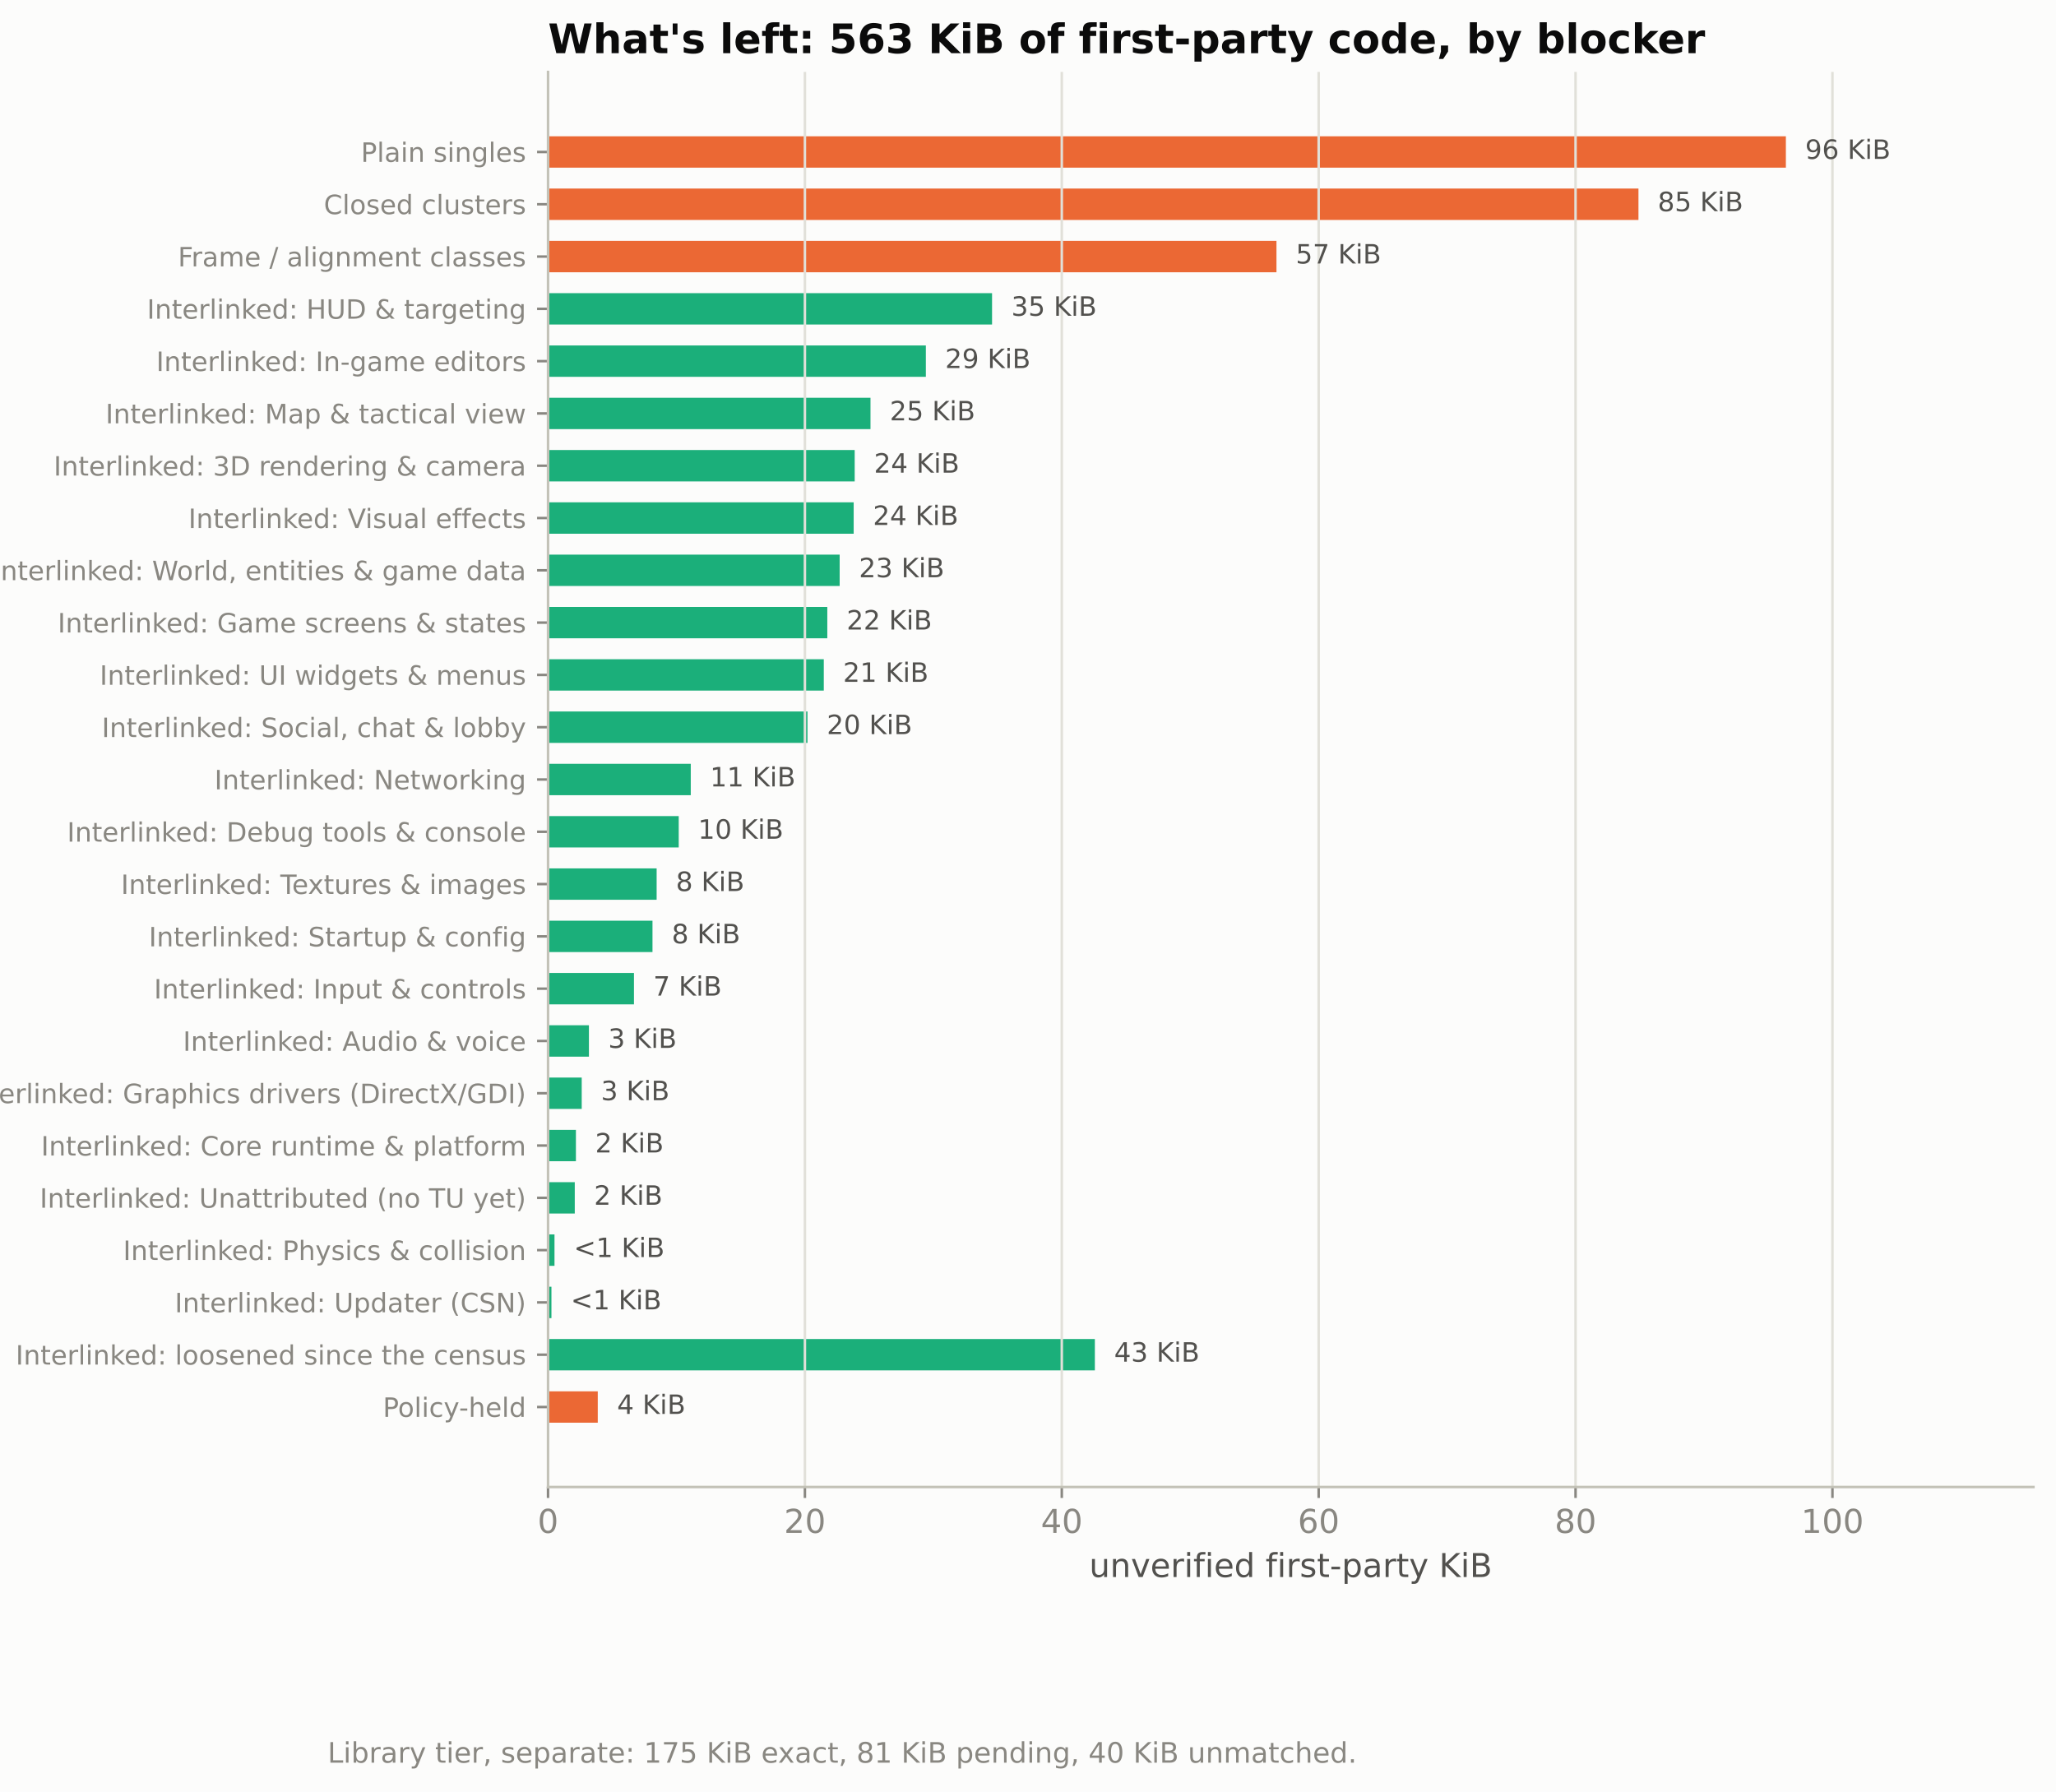
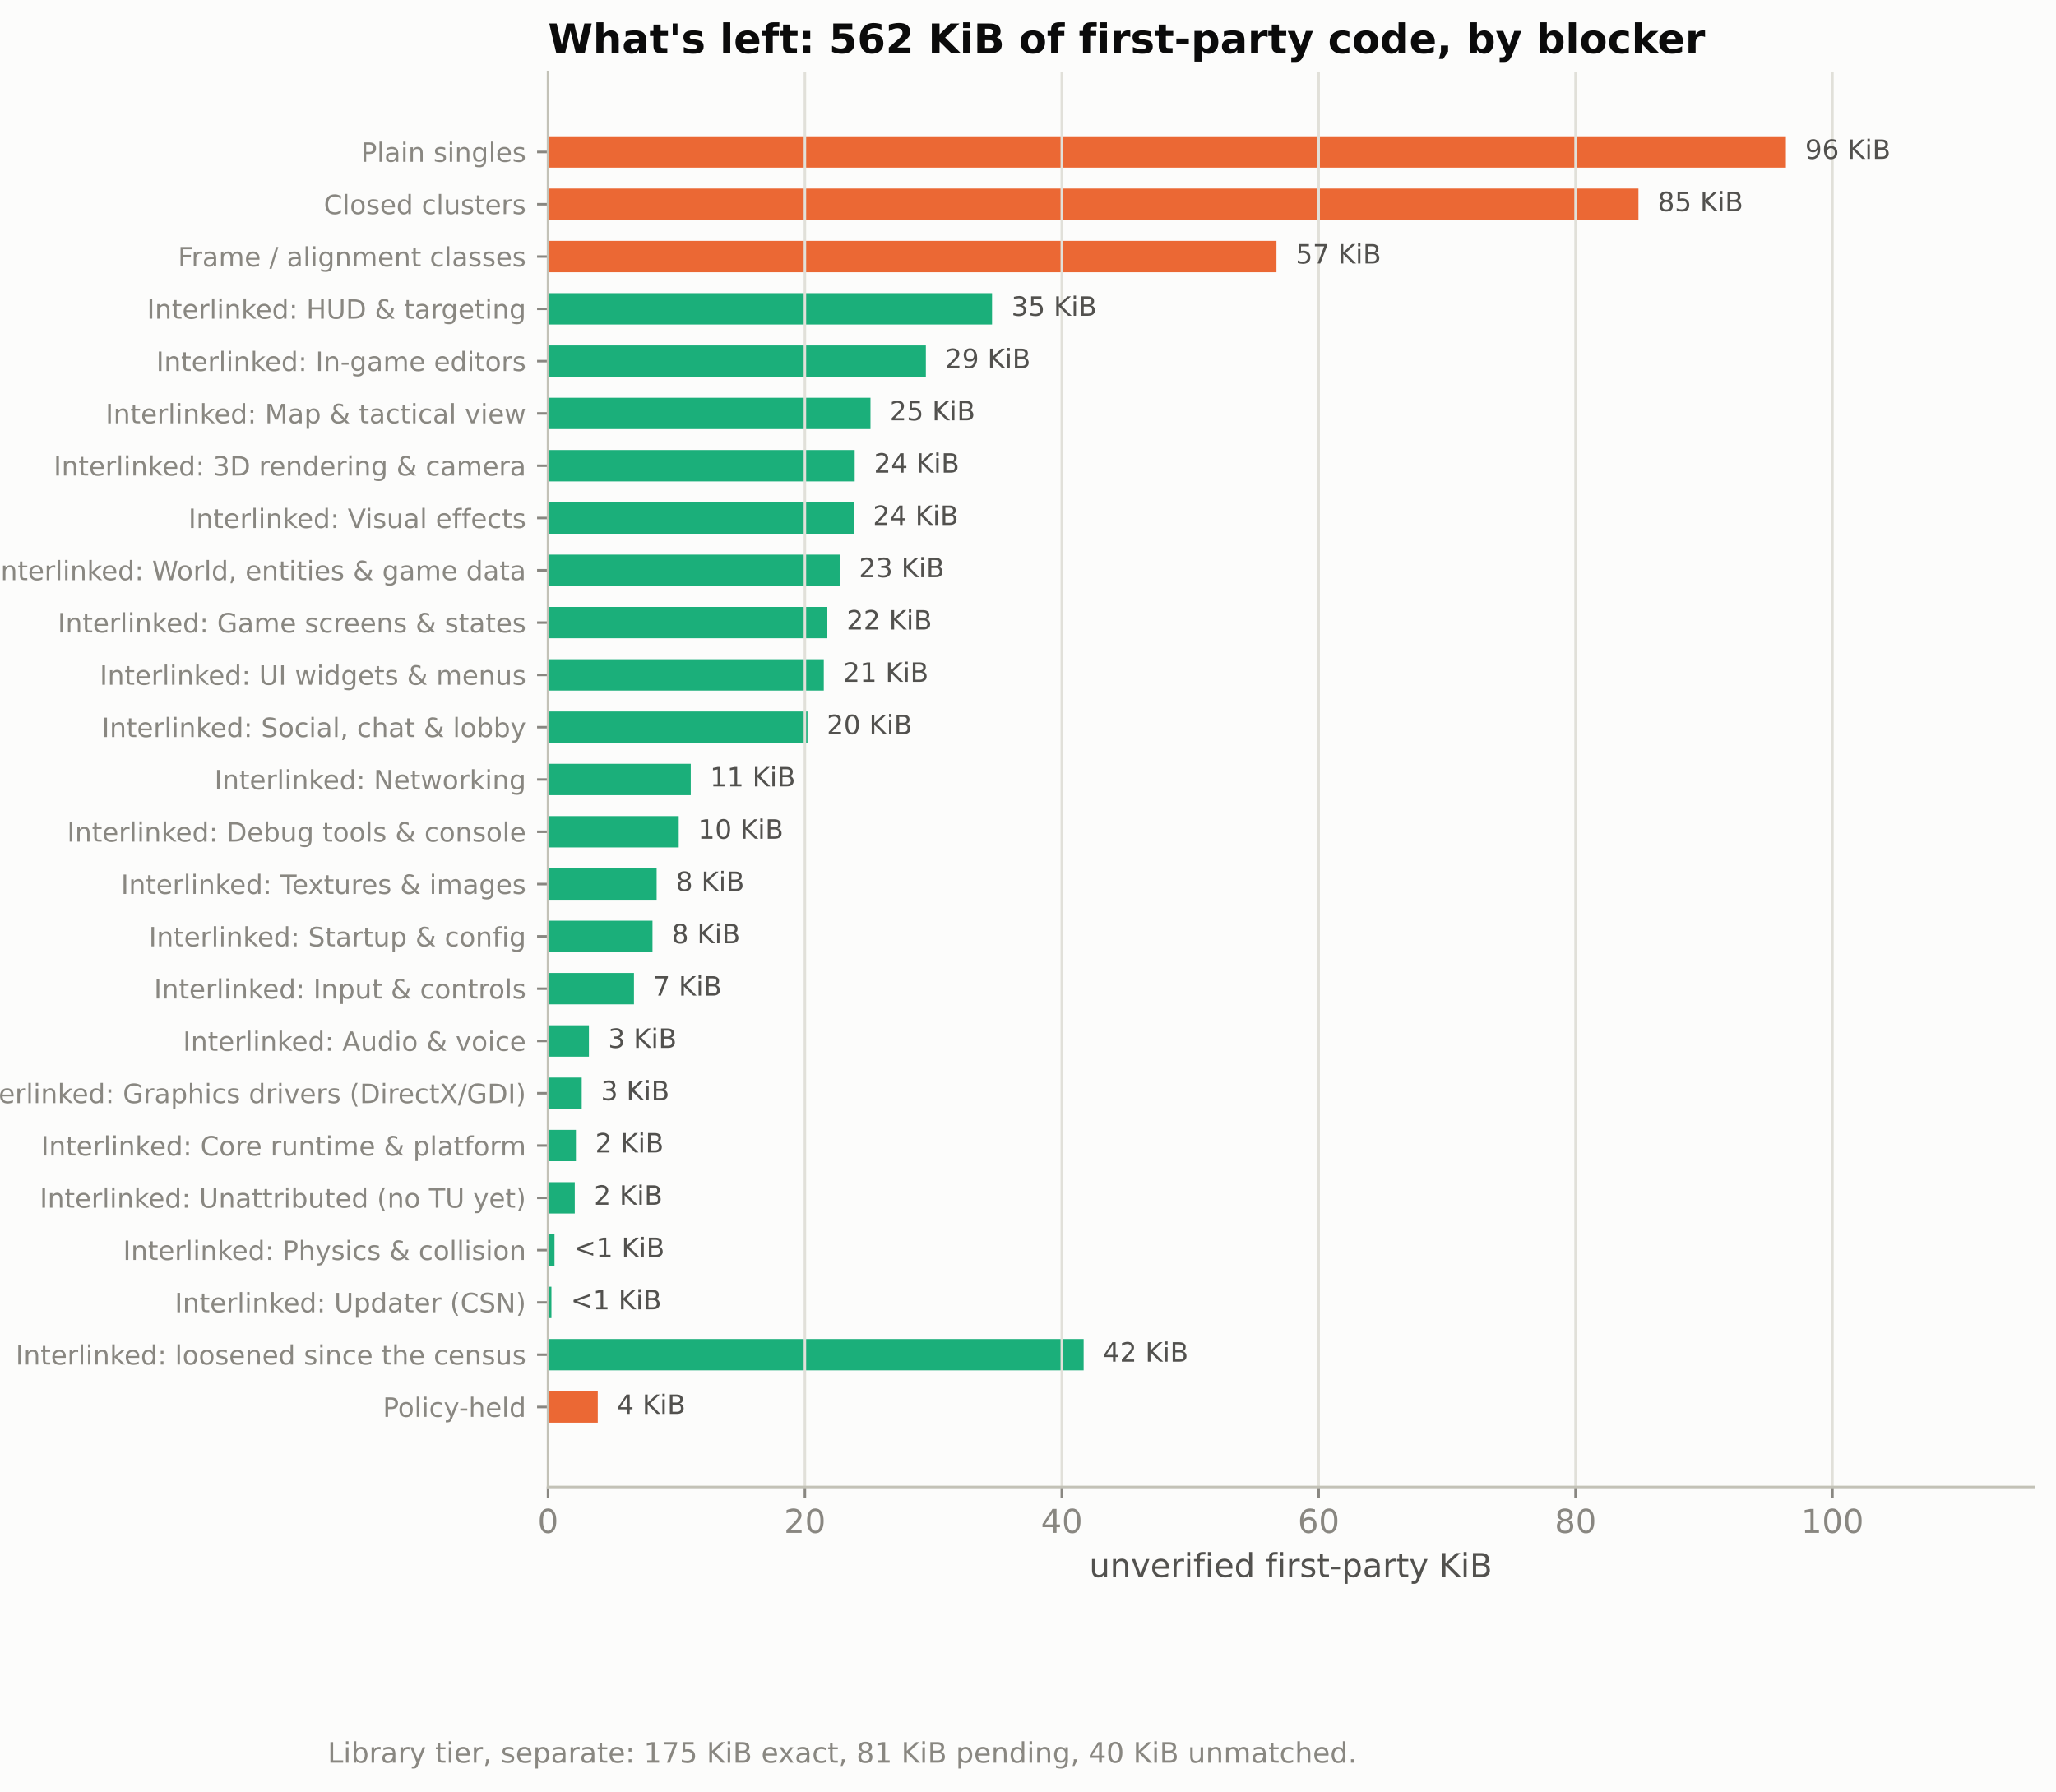
<svg xmlns="http://www.w3.org/2000/svg" xmlns:xlink="http://www.w3.org/1999/xlink" width="656.487pt" height="572.15pt" viewBox="0 0 656.487 572.15" version="1.1">
  <defs>
    <style type="text/css">*{stroke-linejoin: round; stroke-linecap: butt}</style>
  </defs>
  <g id="figure_1">
    <g id="patch_1">
      <path d="M 0 572.15  L 656.487 572.15  L 656.487 0  L 0 0  z " style="fill: #fcfcfb" />
    </g>
    <g id="axes_1">
      <g id="patch_2">
        <path d="M 174.987 474.812  L 649.287 474.812  L 649.287 22.976  L 174.987 22.976  z " style="fill: #fcfcfb" />
      </g>
      <g id="patch_3">
        <path d="M 174.987 454.274  L 190.867 454.274  L 190.867 444.256  L 174.987 444.256  z " clip-path="url(#p820f420fdf)" style="fill: #eb6834" />
      </g>
      <g id="patch_4">
-         <path d="M 174.987 437.577  L 349.591 437.577  L 349.591 427.558  L 174.987 427.558  z " clip-path="url(#p820f420fdf)" style="fill: #1baf7a" />
+         <path d="M 174.987 437.577  L 346.01 437.577  L 346.01 427.558  L 174.987 427.558  z " clip-path="url(#p820f420fdf)" style="fill: #1baf7a" />
      </g>
      <g id="patch_5">
        <path d="M 174.987 420.879  L 176.076 420.879  L 176.076 410.861  L 174.987 410.861  z " clip-path="url(#p820f420fdf)" style="fill: #1baf7a" />
      </g>
      <g id="patch_6">
        <path d="M 174.987 404.182  L 177.053 404.182  L 177.053 394.163  L 174.987 394.163  z " clip-path="url(#p820f420fdf)" style="fill: #1baf7a" />
      </g>
      <g id="patch_7">
        <path d="M 174.987 387.484  L 183.526 387.484  L 183.526 377.466  L 174.987 377.466  z " clip-path="url(#p820f420fdf)" style="fill: #1baf7a" />
      </g>
      <g id="patch_8">
        <path d="M 174.987 370.787  L 183.89 370.787  L 183.89 360.768  L 174.987 360.768  z " clip-path="url(#p820f420fdf)" style="fill: #1baf7a" />
      </g>
      <g id="patch_9">
        <path d="M 174.987 354.089  L 185.744 354.089  L 185.744 344.071  L 174.987 344.071  z " clip-path="url(#p820f420fdf)" style="fill: #1baf7a" />
      </g>
      <g id="patch_10">
        <path d="M 174.987 337.391  L 188.047 337.391  L 188.047 327.373  L 174.987 327.373  z " clip-path="url(#p820f420fdf)" style="fill: #1baf7a" />
      </g>
      <g id="patch_11">
        <path d="M 174.987 320.694  L 202.429 320.694  L 202.429 310.675  L 174.987 310.675  z " clip-path="url(#p820f420fdf)" style="fill: #1baf7a" />
      </g>
      <g id="patch_12">
        <path d="M 174.987 303.996  L 208.341 303.996  L 208.341 293.978  L 174.987 293.978  z " clip-path="url(#p820f420fdf)" style="fill: #1baf7a" />
      </g>
      <g id="patch_13">
        <path d="M 174.987 287.299  L 209.666 287.299  L 209.666 277.28  L 174.987 277.28  z " clip-path="url(#p820f420fdf)" style="fill: #1baf7a" />
      </g>
      <g id="patch_14">
        <path d="M 174.987 270.601  L 216.719 270.601  L 216.719 260.583  L 174.987 260.583  z " clip-path="url(#p820f420fdf)" style="fill: #1baf7a" />
      </g>
      <g id="patch_15">
        <path d="M 174.987 253.904  L 220.564 253.904  L 220.564 243.885  L 174.987 243.885  z " clip-path="url(#p820f420fdf)" style="fill: #1baf7a" />
      </g>
      <g id="patch_16">
        <path d="M 174.987 237.206  L 257.835 237.206  L 257.835 227.188  L 174.987 227.188  z " clip-path="url(#p820f420fdf)" style="fill: #1baf7a" />
      </g>
      <g id="patch_17">
        <path d="M 174.987 220.509  L 263.038 220.509  L 263.038 210.49  L 174.987 210.49  z " clip-path="url(#p820f420fdf)" style="fill: #1baf7a" />
      </g>
      <g id="patch_18">
        <path d="M 174.987 203.811  L 264.163 203.811  L 264.163 193.792  L 174.987 193.792  z " clip-path="url(#p820f420fdf)" style="fill: #1baf7a" />
      </g>
      <g id="patch_19">
        <path d="M 174.987 187.113  L 268.108 187.113  L 268.108 177.095  L 174.987 177.095  z " clip-path="url(#p820f420fdf)" style="fill: #1baf7a" />
      </g>
      <g id="patch_20">
        <path d="M 174.987 170.416  L 272.582 170.416  L 272.582 160.397  L 174.987 160.397  z " clip-path="url(#p820f420fdf)" style="fill: #1baf7a" />
      </g>
      <g id="patch_21">
        <path d="M 174.987 153.718  L 272.906 153.718  L 272.906 143.7  L 174.987 143.7  z " clip-path="url(#p820f420fdf)" style="fill: #1baf7a" />
      </g>
      <g id="patch_22">
        <path d="M 174.987 137.021  L 277.949 137.021  L 277.949 127.002  L 174.987 127.002  z " clip-path="url(#p820f420fdf)" style="fill: #1baf7a" />
      </g>
      <g id="patch_23">
        <path d="M 174.987 120.323  L 295.627 120.323  L 295.627 110.305  L 174.987 110.305  z " clip-path="url(#p820f420fdf)" style="fill: #1baf7a" />
      </g>
      <g id="patch_24">
        <path d="M 174.987 103.626  L 316.765 103.626  L 316.765 93.607  L 174.987 93.607  z " clip-path="url(#p820f420fdf)" style="fill: #1baf7a" />
      </g>
      <g id="patch_25">
        <path d="M 174.987 86.928  L 407.58 86.928  L 407.58 76.91  L 174.987 76.91  z " clip-path="url(#p820f420fdf)" style="fill: #eb6834" />
      </g>
      <g id="patch_26">
        <path d="M 174.987 70.231  L 523.165 70.231  L 523.165 60.212  L 174.987 60.212  z " clip-path="url(#p820f420fdf)" style="fill: #eb6834" />
      </g>
      <g id="patch_27">
        <path d="M 174.987 53.533  L 570.237 53.533  L 570.237 43.514  L 174.987 43.514  z " clip-path="url(#p820f420fdf)" style="fill: #eb6834" />
      </g>
      <g id="matplotlib.axis_1">
        <g id="xtick_1">
          <g id="line2d_1">
            <path d="M 174.987 474.812  L 174.987 22.976  " clip-path="url(#p820f420fdf)" style="fill: none; stroke: #e1e0d9; stroke-width: 0.8; stroke-linecap: square" />
          </g>
          <g id="line2d_2">
            <defs>
              <path id="mc9588ca993" d="M 0 0  L 0 3.5  " style="stroke: #898781; stroke-width: 0.8" />
            </defs>
            <g>
              <use xlink:href="#mc9588ca993" x="174.987" y="474.812" style="fill: #898781; stroke: #898781; stroke-width: 0.8" />
            </g>
          </g>
          <g id="text_1">
            <text style="font-size: 10.5px; font-family: 'Segoe UI', 'DejaVu Sans', 'Bitstream Vera Sans', 'Computer Modern Sans Serif', 'Lucida Grande', 'Verdana', 'Geneva', 'Lucid', 'Arial', 'Helvetica', 'Avant Garde', sans-serif; text-anchor: middle; fill: #898781" x="174.987" y="489.457" transform="rotate(-0 174.9868 489.4567)">0</text>
          </g>
        </g>
        <g id="xtick_2">
          <g id="line2d_3">
            <path d="M 257.01 474.812  L 257.01 22.976  " clip-path="url(#p820f420fdf)" style="fill: none; stroke: #e1e0d9; stroke-width: 0.8; stroke-linecap: square" />
          </g>
          <g id="line2d_4">
            <g>
              <use xlink:href="#mc9588ca993" x="257.01" y="474.812" style="fill: #898781; stroke: #898781; stroke-width: 0.8" />
            </g>
          </g>
          <g id="text_2">
            <text style="font-size: 10.5px; font-family: 'Segoe UI', 'DejaVu Sans', 'Bitstream Vera Sans', 'Computer Modern Sans Serif', 'Lucida Grande', 'Verdana', 'Geneva', 'Lucid', 'Arial', 'Helvetica', 'Avant Garde', sans-serif; text-anchor: middle; fill: #898781" x="257.01" y="489.457" transform="rotate(-0 257.0101 489.4567)">20</text>
          </g>
        </g>
        <g id="xtick_3">
          <g id="line2d_5">
            <path d="M 339.033 474.812  L 339.033 22.976  " clip-path="url(#p820f420fdf)" style="fill: none; stroke: #e1e0d9; stroke-width: 0.8; stroke-linecap: square" />
          </g>
          <g id="line2d_6">
            <g>
              <use xlink:href="#mc9588ca993" x="339.033" y="474.812" style="fill: #898781; stroke: #898781; stroke-width: 0.8" />
            </g>
          </g>
          <g id="text_3">
            <text style="font-size: 10.5px; font-family: 'Segoe UI', 'DejaVu Sans', 'Bitstream Vera Sans', 'Computer Modern Sans Serif', 'Lucida Grande', 'Verdana', 'Geneva', 'Lucid', 'Arial', 'Helvetica', 'Avant Garde', sans-serif; text-anchor: middle; fill: #898781" x="339.033" y="489.457" transform="rotate(-0 339.0335 489.4567)">40</text>
          </g>
        </g>
        <g id="xtick_4">
          <g id="line2d_7">
            <path d="M 421.057 474.812  L 421.057 22.976  " clip-path="url(#p820f420fdf)" style="fill: none; stroke: #e1e0d9; stroke-width: 0.8; stroke-linecap: square" />
          </g>
          <g id="line2d_8">
            <g>
              <use xlink:href="#mc9588ca993" x="421.057" y="474.812" style="fill: #898781; stroke: #898781; stroke-width: 0.8" />
            </g>
          </g>
          <g id="text_4">
            <text style="font-size: 10.5px; font-family: 'Segoe UI', 'DejaVu Sans', 'Bitstream Vera Sans', 'Computer Modern Sans Serif', 'Lucida Grande', 'Verdana', 'Geneva', 'Lucid', 'Arial', 'Helvetica', 'Avant Garde', sans-serif; text-anchor: middle; fill: #898781" x="421.057" y="489.457" transform="rotate(-0 421.0568 489.4567)">60</text>
          </g>
        </g>
        <g id="xtick_5">
          <g id="line2d_9">
            <path d="M 503.08 474.812  L 503.08 22.976  " clip-path="url(#p820f420fdf)" style="fill: none; stroke: #e1e0d9; stroke-width: 0.8; stroke-linecap: square" />
          </g>
          <g id="line2d_10">
            <g>
              <use xlink:href="#mc9588ca993" x="503.08" y="474.812" style="fill: #898781; stroke: #898781; stroke-width: 0.8" />
            </g>
          </g>
          <g id="text_5">
            <text style="font-size: 10.5px; font-family: 'Segoe UI', 'DejaVu Sans', 'Bitstream Vera Sans', 'Computer Modern Sans Serif', 'Lucida Grande', 'Verdana', 'Geneva', 'Lucid', 'Arial', 'Helvetica', 'Avant Garde', sans-serif; text-anchor: middle; fill: #898781" x="503.08" y="489.457" transform="rotate(-0 503.0802 489.4567)">80</text>
          </g>
        </g>
        <g id="xtick_6">
          <g id="line2d_11">
            <path d="M 585.104 474.812  L 585.104 22.976  " clip-path="url(#p820f420fdf)" style="fill: none; stroke: #e1e0d9; stroke-width: 0.8; stroke-linecap: square" />
          </g>
          <g id="line2d_12">
            <g>
              <use xlink:href="#mc9588ca993" x="585.104" y="474.812" style="fill: #898781; stroke: #898781; stroke-width: 0.8" />
            </g>
          </g>
          <g id="text_6">
            <text style="font-size: 10.5px; font-family: 'Segoe UI', 'DejaVu Sans', 'Bitstream Vera Sans', 'Computer Modern Sans Serif', 'Lucida Grande', 'Verdana', 'Geneva', 'Lucid', 'Arial', 'Helvetica', 'Avant Garde', sans-serif; text-anchor: middle; fill: #898781" x="585.104" y="489.457" transform="rotate(-0 585.1035 489.4567)">100</text>
          </g>
        </g>
        <g id="text_7">
          <text style="font-size: 10.5px; font-family: 'Segoe UI', 'DejaVu Sans', 'Bitstream Vera Sans', 'Computer Modern Sans Serif', 'Lucida Grande', 'Verdana', 'Geneva', 'Lucid', 'Arial', 'Helvetica', 'Avant Garde', sans-serif; text-anchor: middle; fill: #52514e" x="412.137" y="503.551" transform="rotate(-0 412.1368 503.5513)">unverified first-party KiB</text>
        </g>
      </g>
      <g id="matplotlib.axis_2">
        <g id="ytick_1">
          <g id="line2d_13">
            <defs>
              <path id="mee49852863" d="M 0 0  L -3.5 0  " style="stroke: #898781; stroke-width: 0.8" />
            </defs>
            <g>
              <use xlink:href="#mee49852863" x="174.987" y="449.265" style="fill: #898781; stroke: #898781; stroke-width: 0.8" />
            </g>
          </g>
          <g id="text_8">
            <text style="font-size: 8.5px; font-family: 'Segoe UI', 'DejaVu Sans', 'Bitstream Vera Sans', 'Computer Modern Sans Serif', 'Lucida Grande', 'Verdana', 'Geneva', 'Lucid', 'Arial', 'Helvetica', 'Avant Garde', sans-serif; text-anchor: end; fill: #898781" x="167.987" y="452.411" transform="rotate(-0 167.9868 452.4115)">Policy-held</text>
          </g>
        </g>
        <g id="ytick_2">
          <g id="line2d_14">
            <g>
              <use xlink:href="#mee49852863" x="174.987" y="432.568" style="fill: #898781; stroke: #898781; stroke-width: 0.8" />
            </g>
          </g>
          <g id="text_9">
            <text style="font-size: 8.5px; font-family: 'Segoe UI', 'DejaVu Sans', 'Bitstream Vera Sans', 'Computer Modern Sans Serif', 'Lucida Grande', 'Verdana', 'Geneva', 'Lucid', 'Arial', 'Helvetica', 'Avant Garde', sans-serif; text-anchor: end; fill: #898781" x="167.987" y="435.714" transform="rotate(-0 167.9868 435.7139)">  Interlinked: loosened since the census</text>
          </g>
        </g>
        <g id="ytick_3">
          <g id="line2d_15">
            <g>
              <use xlink:href="#mee49852863" x="174.987" y="415.87" style="fill: #898781; stroke: #898781; stroke-width: 0.8" />
            </g>
          </g>
          <g id="text_10">
            <text style="font-size: 8.5px; font-family: 'Segoe UI', 'DejaVu Sans', 'Bitstream Vera Sans', 'Computer Modern Sans Serif', 'Lucida Grande', 'Verdana', 'Geneva', 'Lucid', 'Arial', 'Helvetica', 'Avant Garde', sans-serif; text-anchor: end; fill: #898781" x="167.987" y="419.016" transform="rotate(-0 167.9868 419.0163)">  Interlinked: Updater (CSN)</text>
          </g>
        </g>
        <g id="ytick_4">
          <g id="line2d_16">
            <g>
              <use xlink:href="#mee49852863" x="174.987" y="399.172" style="fill: #898781; stroke: #898781; stroke-width: 0.8" />
            </g>
          </g>
          <g id="text_11">
            <text style="font-size: 8.5px; font-family: 'Segoe UI', 'DejaVu Sans', 'Bitstream Vera Sans', 'Computer Modern Sans Serif', 'Lucida Grande', 'Verdana', 'Geneva', 'Lucid', 'Arial', 'Helvetica', 'Avant Garde', sans-serif; text-anchor: end; fill: #898781" x="167.987" y="402.319" transform="rotate(-0 167.9868 402.3188)">  Interlinked: Physics &amp; collision</text>
          </g>
        </g>
        <g id="ytick_5">
          <g id="line2d_17">
            <g>
              <use xlink:href="#mee49852863" x="174.987" y="382.475" style="fill: #898781; stroke: #898781; stroke-width: 0.8" />
            </g>
          </g>
          <g id="text_12">
            <text style="font-size: 8.5px; font-family: 'Segoe UI', 'DejaVu Sans', 'Bitstream Vera Sans', 'Computer Modern Sans Serif', 'Lucida Grande', 'Verdana', 'Geneva', 'Lucid', 'Arial', 'Helvetica', 'Avant Garde', sans-serif; text-anchor: end; fill: #898781" x="167.987" y="385.621" transform="rotate(-0 167.9868 385.6212)">  Interlinked: Unattributed (no TU yet)</text>
          </g>
        </g>
        <g id="ytick_6">
          <g id="line2d_18">
            <g>
              <use xlink:href="#mee49852863" x="174.987" y="365.777" style="fill: #898781; stroke: #898781; stroke-width: 0.8" />
            </g>
          </g>
          <g id="text_13">
            <text style="font-size: 8.5px; font-family: 'Segoe UI', 'DejaVu Sans', 'Bitstream Vera Sans', 'Computer Modern Sans Serif', 'Lucida Grande', 'Verdana', 'Geneva', 'Lucid', 'Arial', 'Helvetica', 'Avant Garde', sans-serif; text-anchor: end; fill: #898781" x="167.987" y="368.969" transform="rotate(-0 167.9868 368.9688)">  Interlinked: Core runtime &amp; platform</text>
          </g>
        </g>
        <g id="ytick_7">
          <g id="line2d_19">
            <g>
              <use xlink:href="#mee49852863" x="174.987" y="349.08" style="fill: #898781; stroke: #898781; stroke-width: 0.8" />
            </g>
          </g>
          <g id="text_14">
            <text style="font-size: 8.5px; font-family: 'Segoe UI', 'DejaVu Sans', 'Bitstream Vera Sans', 'Computer Modern Sans Serif', 'Lucida Grande', 'Verdana', 'Geneva', 'Lucid', 'Arial', 'Helvetica', 'Avant Garde', sans-serif; text-anchor: end; fill: #898781" x="167.987" y="352.226" transform="rotate(-0 167.9868 352.2261)">  Interlinked: Graphics drivers (DirectX/GDI)</text>
          </g>
        </g>
        <g id="ytick_8">
          <g id="line2d_20">
            <g>
              <use xlink:href="#mee49852863" x="174.987" y="332.382" style="fill: #898781; stroke: #898781; stroke-width: 0.8" />
            </g>
          </g>
          <g id="text_15">
            <text style="font-size: 8.5px; font-family: 'Segoe UI', 'DejaVu Sans', 'Bitstream Vera Sans', 'Computer Modern Sans Serif', 'Lucida Grande', 'Verdana', 'Geneva', 'Lucid', 'Arial', 'Helvetica', 'Avant Garde', sans-serif; text-anchor: end; fill: #898781" x="167.987" y="335.529" transform="rotate(-0 167.9868 335.5285)">  Interlinked: Audio &amp; voice</text>
          </g>
        </g>
        <g id="ytick_9">
          <g id="line2d_21">
            <g>
              <use xlink:href="#mee49852863" x="174.987" y="315.685" style="fill: #898781; stroke: #898781; stroke-width: 0.8" />
            </g>
          </g>
          <g id="text_16">
            <text style="font-size: 8.5px; font-family: 'Segoe UI', 'DejaVu Sans', 'Bitstream Vera Sans', 'Computer Modern Sans Serif', 'Lucida Grande', 'Verdana', 'Geneva', 'Lucid', 'Arial', 'Helvetica', 'Avant Garde', sans-serif; text-anchor: end; fill: #898781" x="167.987" y="318.831" transform="rotate(-0 167.9868 318.831)">  Interlinked: Input &amp; controls</text>
          </g>
        </g>
        <g id="ytick_10">
          <g id="line2d_22">
            <g>
              <use xlink:href="#mee49852863" x="174.987" y="298.987" style="fill: #898781; stroke: #898781; stroke-width: 0.8" />
            </g>
          </g>
          <g id="text_17">
            <text style="font-size: 8.5px; font-family: 'Segoe UI', 'DejaVu Sans', 'Bitstream Vera Sans', 'Computer Modern Sans Serif', 'Lucida Grande', 'Verdana', 'Geneva', 'Lucid', 'Arial', 'Helvetica', 'Avant Garde', sans-serif; text-anchor: end; fill: #898781" x="167.987" y="302.179" transform="rotate(-0 167.9868 302.1786)">  Interlinked: Startup &amp; config</text>
          </g>
        </g>
        <g id="ytick_11">
          <g id="line2d_23">
            <g>
              <use xlink:href="#mee49852863" x="174.987" y="282.29" style="fill: #898781; stroke: #898781; stroke-width: 0.8" />
            </g>
          </g>
          <g id="text_18">
            <text style="font-size: 8.5px; font-family: 'Segoe UI', 'DejaVu Sans', 'Bitstream Vera Sans', 'Computer Modern Sans Serif', 'Lucida Grande', 'Verdana', 'Geneva', 'Lucid', 'Arial', 'Helvetica', 'Avant Garde', sans-serif; text-anchor: end; fill: #898781" x="167.987" y="285.436" transform="rotate(-0 167.9868 285.4359)">  Interlinked: Textures &amp; images</text>
          </g>
        </g>
        <g id="ytick_12">
          <g id="line2d_24">
            <g>
              <use xlink:href="#mee49852863" x="174.987" y="265.592" style="fill: #898781; stroke: #898781; stroke-width: 0.8" />
            </g>
          </g>
          <g id="text_19">
            <text style="font-size: 8.5px; font-family: 'Segoe UI', 'DejaVu Sans', 'Bitstream Vera Sans', 'Computer Modern Sans Serif', 'Lucida Grande', 'Verdana', 'Geneva', 'Lucid', 'Arial', 'Helvetica', 'Avant Garde', sans-serif; text-anchor: end; fill: #898781" x="167.987" y="268.738" transform="rotate(-0 167.9868 268.7383)">  Interlinked: Debug tools &amp; console</text>
          </g>
        </g>
        <g id="ytick_13">
          <g id="line2d_25">
            <g>
              <use xlink:href="#mee49852863" x="174.987" y="248.894" style="fill: #898781; stroke: #898781; stroke-width: 0.8" />
            </g>
          </g>
          <g id="text_20">
            <text style="font-size: 8.5px; font-family: 'Segoe UI', 'DejaVu Sans', 'Bitstream Vera Sans', 'Computer Modern Sans Serif', 'Lucida Grande', 'Verdana', 'Geneva', 'Lucid', 'Arial', 'Helvetica', 'Avant Garde', sans-serif; text-anchor: end; fill: #898781" x="167.987" y="252.041" transform="rotate(-0 167.9868 252.0407)">  Interlinked: Networking</text>
          </g>
        </g>
        <g id="ytick_14">
          <g id="line2d_26">
            <g>
              <use xlink:href="#mee49852863" x="174.987" y="232.197" style="fill: #898781; stroke: #898781; stroke-width: 0.8" />
            </g>
          </g>
          <g id="text_21">
            <text style="font-size: 8.5px; font-family: 'Segoe UI', 'DejaVu Sans', 'Bitstream Vera Sans', 'Computer Modern Sans Serif', 'Lucida Grande', 'Verdana', 'Geneva', 'Lucid', 'Arial', 'Helvetica', 'Avant Garde', sans-serif; text-anchor: end; fill: #898781" x="167.987" y="235.343" transform="rotate(-0 167.9868 235.3432)">  Interlinked: Social, chat &amp; lobby</text>
          </g>
        </g>
        <g id="ytick_15">
          <g id="line2d_27">
            <g>
              <use xlink:href="#mee49852863" x="174.987" y="215.499" style="fill: #898781; stroke: #898781; stroke-width: 0.8" />
            </g>
          </g>
          <g id="text_22">
            <text style="font-size: 8.5px; font-family: 'Segoe UI', 'DejaVu Sans', 'Bitstream Vera Sans', 'Computer Modern Sans Serif', 'Lucida Grande', 'Verdana', 'Geneva', 'Lucid', 'Arial', 'Helvetica', 'Avant Garde', sans-serif; text-anchor: end; fill: #898781" x="167.987" y="218.646" transform="rotate(-0 167.9868 218.6456)">  Interlinked: UI widgets &amp; menus</text>
          </g>
        </g>
        <g id="ytick_16">
          <g id="line2d_28">
            <g>
              <use xlink:href="#mee49852863" x="174.987" y="198.802" style="fill: #898781; stroke: #898781; stroke-width: 0.8" />
            </g>
          </g>
          <g id="text_23">
            <text style="font-size: 8.5px; font-family: 'Segoe UI', 'DejaVu Sans', 'Bitstream Vera Sans', 'Computer Modern Sans Serif', 'Lucida Grande', 'Verdana', 'Geneva', 'Lucid', 'Arial', 'Helvetica', 'Avant Garde', sans-serif; text-anchor: end; fill: #898781" x="167.987" y="201.948" transform="rotate(-0 167.9868 201.9481)">  Interlinked: Game screens &amp; states</text>
          </g>
        </g>
        <g id="ytick_17">
          <g id="line2d_29">
            <g>
              <use xlink:href="#mee49852863" x="174.987" y="182.104" style="fill: #898781; stroke: #898781; stroke-width: 0.8" />
            </g>
          </g>
          <g id="text_24">
            <text style="font-size: 8.5px; font-family: 'Segoe UI', 'DejaVu Sans', 'Bitstream Vera Sans', 'Computer Modern Sans Serif', 'Lucida Grande', 'Verdana', 'Geneva', 'Lucid', 'Arial', 'Helvetica', 'Avant Garde', sans-serif; text-anchor: end; fill: #898781" x="167.987" y="185.25" transform="rotate(-0 167.9868 185.2505)">  Interlinked: World, entities &amp; game data</text>
          </g>
        </g>
        <g id="ytick_18">
          <g id="line2d_30">
            <g>
              <use xlink:href="#mee49852863" x="174.987" y="165.407" style="fill: #898781; stroke: #898781; stroke-width: 0.8" />
            </g>
          </g>
          <g id="text_25">
            <text style="font-size: 8.5px; font-family: 'Segoe UI', 'DejaVu Sans', 'Bitstream Vera Sans', 'Computer Modern Sans Serif', 'Lucida Grande', 'Verdana', 'Geneva', 'Lucid', 'Arial', 'Helvetica', 'Avant Garde', sans-serif; text-anchor: end; fill: #898781" x="167.987" y="168.598" transform="rotate(-0 167.9868 168.5981)">  Interlinked: Visual effects</text>
          </g>
        </g>
        <g id="ytick_19">
          <g id="line2d_31">
            <g>
              <use xlink:href="#mee49852863" x="174.987" y="148.709" style="fill: #898781; stroke: #898781; stroke-width: 0.8" />
            </g>
          </g>
          <g id="text_26">
            <text style="font-size: 8.5px; font-family: 'Segoe UI', 'DejaVu Sans', 'Bitstream Vera Sans', 'Computer Modern Sans Serif', 'Lucida Grande', 'Verdana', 'Geneva', 'Lucid', 'Arial', 'Helvetica', 'Avant Garde', sans-serif; text-anchor: end; fill: #898781" x="167.987" y="151.855" transform="rotate(-0 167.9868 151.8554)">  Interlinked: 3D rendering &amp; camera</text>
          </g>
        </g>
        <g id="ytick_20">
          <g id="line2d_32">
            <g>
              <use xlink:href="#mee49852863" x="174.987" y="132.011" style="fill: #898781; stroke: #898781; stroke-width: 0.8" />
            </g>
          </g>
          <g id="text_27">
            <text style="font-size: 8.5px; font-family: 'Segoe UI', 'DejaVu Sans', 'Bitstream Vera Sans', 'Computer Modern Sans Serif', 'Lucida Grande', 'Verdana', 'Geneva', 'Lucid', 'Arial', 'Helvetica', 'Avant Garde', sans-serif; text-anchor: end; fill: #898781" x="167.987" y="135.158" transform="rotate(-0 167.9868 135.1578)">  Interlinked: Map &amp; tactical view</text>
          </g>
        </g>
        <g id="ytick_21">
          <g id="line2d_33">
            <g>
              <use xlink:href="#mee49852863" x="174.987" y="115.314" style="fill: #898781; stroke: #898781; stroke-width: 0.8" />
            </g>
          </g>
          <g id="text_28">
            <text style="font-size: 8.5px; font-family: 'Segoe UI', 'DejaVu Sans', 'Bitstream Vera Sans', 'Computer Modern Sans Serif', 'Lucida Grande', 'Verdana', 'Geneva', 'Lucid', 'Arial', 'Helvetica', 'Avant Garde', sans-serif; text-anchor: end; fill: #898781" x="167.987" y="118.46" transform="rotate(-0 167.9868 118.4602)">  Interlinked: In-game editors</text>
          </g>
        </g>
        <g id="ytick_22">
          <g id="line2d_34">
            <g>
              <use xlink:href="#mee49852863" x="174.987" y="98.616" style="fill: #898781; stroke: #898781; stroke-width: 0.8" />
            </g>
          </g>
          <g id="text_29">
            <text style="font-size: 8.5px; font-family: 'Segoe UI', 'DejaVu Sans', 'Bitstream Vera Sans', 'Computer Modern Sans Serif', 'Lucida Grande', 'Verdana', 'Geneva', 'Lucid', 'Arial', 'Helvetica', 'Avant Garde', sans-serif; text-anchor: end; fill: #898781" x="167.987" y="101.763" transform="rotate(-0 167.9868 101.7627)">  Interlinked: HUD &amp; targeting</text>
          </g>
        </g>
        <g id="ytick_23">
          <g id="line2d_35">
            <g>
              <use xlink:href="#mee49852863" x="174.987" y="81.919" style="fill: #898781; stroke: #898781; stroke-width: 0.8" />
            </g>
          </g>
          <g id="text_30">
            <text style="font-size: 8.5px; font-family: 'Segoe UI', 'DejaVu Sans', 'Bitstream Vera Sans', 'Computer Modern Sans Serif', 'Lucida Grande', 'Verdana', 'Geneva', 'Lucid', 'Arial', 'Helvetica', 'Avant Garde', sans-serif; text-anchor: end; fill: #898781" x="167.987" y="85.065" transform="rotate(-0 167.9868 85.06512)">Frame / alignment classes</text>
          </g>
        </g>
        <g id="ytick_24">
          <g id="line2d_36">
            <g>
              <use xlink:href="#mee49852863" x="174.987" y="65.221" style="fill: #898781; stroke: #898781; stroke-width: 0.8" />
            </g>
          </g>
          <g id="text_31">
            <text style="font-size: 8.5px; font-family: 'Segoe UI', 'DejaVu Sans', 'Bitstream Vera Sans', 'Computer Modern Sans Serif', 'Lucida Grande', 'Verdana', 'Geneva', 'Lucid', 'Arial', 'Helvetica', 'Avant Garde', sans-serif; text-anchor: end; fill: #898781" x="167.987" y="68.368" transform="rotate(-0 167.9868 68.36756)">Closed clusters</text>
          </g>
        </g>
        <g id="ytick_25">
          <g id="line2d_37">
            <g>
              <use xlink:href="#mee49852863" x="174.987" y="48.524" style="fill: #898781; stroke: #898781; stroke-width: 0.8" />
            </g>
          </g>
          <g id="text_32">
            <text style="font-size: 8.5px; font-family: 'Segoe UI', 'DejaVu Sans', 'Bitstream Vera Sans', 'Computer Modern Sans Serif', 'Lucida Grande', 'Verdana', 'Geneva', 'Lucid', 'Arial', 'Helvetica', 'Avant Garde', sans-serif; text-anchor: end; fill: #898781" x="167.987" y="51.67" transform="rotate(-0 167.9868 51.67)">Plain singles</text>
          </g>
        </g>
      </g>
      <g id="patch_28">
        <path d="M 174.987 474.812  L 174.987 22.976  " style="fill: none; stroke: #c3c2b7; stroke-width: 0.8; stroke-linejoin: miter; stroke-linecap: square" />
      </g>
      <g id="patch_29">
        <path d="M 174.987 474.812  L 649.287 474.812  " style="fill: none; stroke: #c3c2b7; stroke-width: 0.8; stroke-linejoin: miter; stroke-linecap: square" />
      </g>
      <g id="text_33">
        <text style="font-size: 8.5px; font-family: 'Segoe UI', 'DejaVu Sans', 'Bitstream Vera Sans', 'Computer Modern Sans Serif', 'Lucida Grande', 'Verdana', 'Geneva', 'Lucid', 'Arial', 'Helvetica', 'Avant Garde', sans-serif; text-anchor: start; fill: #52514e" x="197.019" y="451.477" transform="rotate(-0 197.0186 451.4772)">4 KiB</text>
      </g>
      <g id="text_34">
-         <text style="font-size: 8.5px; font-family: 'Segoe UI', 'DejaVu Sans', 'Bitstream Vera Sans', 'Computer Modern Sans Serif', 'Lucida Grande', 'Verdana', 'Geneva', 'Lucid', 'Arial', 'Helvetica', 'Avant Garde', sans-serif; text-anchor: start; fill: #52514e" x="355.743" y="434.78" transform="rotate(-0 355.7425 434.7797)">43 KiB</text>
+         <text style="font-size: 8.5px; font-family: 'Segoe UI', 'DejaVu Sans', 'Bitstream Vera Sans', 'Computer Modern Sans Serif', 'Lucida Grande', 'Verdana', 'Geneva', 'Lucid', 'Arial', 'Helvetica', 'Avant Garde', sans-serif; text-anchor: start; fill: #52514e" x="352.162" y="434.78" transform="rotate(-0 352.162 434.7797)">42 KiB</text>
      </g>
      <g id="text_35">
        <text style="font-size: 8.5px; font-family: 'Segoe UI', 'DejaVu Sans', 'Bitstream Vera Sans', 'Computer Modern Sans Serif', 'Lucida Grande', 'Verdana', 'Geneva', 'Lucid', 'Arial', 'Helvetica', 'Avant Garde', sans-serif; text-anchor: start; fill: #52514e" x="182.228" y="418.082" transform="rotate(-0 182.2279 418.0821)">&lt;1 KiB</text>
      </g>
      <g id="text_36">
        <text style="font-size: 8.5px; font-family: 'Segoe UI', 'DejaVu Sans', 'Bitstream Vera Sans', 'Computer Modern Sans Serif', 'Lucida Grande', 'Verdana', 'Geneva', 'Lucid', 'Arial', 'Helvetica', 'Avant Garde', sans-serif; text-anchor: start; fill: #52514e" x="183.205" y="401.385" transform="rotate(-0 183.2052 401.3845)">&lt;1 KiB</text>
      </g>
      <g id="text_37">
        <text style="font-size: 8.5px; font-family: 'Segoe UI', 'DejaVu Sans', 'Bitstream Vera Sans', 'Computer Modern Sans Serif', 'Lucida Grande', 'Verdana', 'Geneva', 'Lucid', 'Arial', 'Helvetica', 'Avant Garde', sans-serif; text-anchor: start; fill: #52514e" x="189.677" y="384.687" transform="rotate(-0 189.6773 384.687)">2 KiB</text>
      </g>
      <g id="text_38">
        <text style="font-size: 8.5px; font-family: 'Segoe UI', 'DejaVu Sans', 'Bitstream Vera Sans', 'Computer Modern Sans Serif', 'Lucida Grande', 'Verdana', 'Geneva', 'Lucid', 'Arial', 'Helvetica', 'Avant Garde', sans-serif; text-anchor: start; fill: #52514e" x="190.042" y="367.989" transform="rotate(-0 190.0418 367.9894)">2 KiB</text>
      </g>
      <g id="text_39">
        <text style="font-size: 8.5px; font-family: 'Segoe UI', 'DejaVu Sans', 'Bitstream Vera Sans', 'Computer Modern Sans Serif', 'Lucida Grande', 'Verdana', 'Geneva', 'Lucid', 'Arial', 'Helvetica', 'Avant Garde', sans-serif; text-anchor: start; fill: #52514e" x="191.896" y="351.292" transform="rotate(-0 191.8961 351.2918)">3 KiB</text>
      </g>
      <g id="text_40">
        <text style="font-size: 8.5px; font-family: 'Segoe UI', 'DejaVu Sans', 'Bitstream Vera Sans', 'Computer Modern Sans Serif', 'Lucida Grande', 'Verdana', 'Geneva', 'Lucid', 'Arial', 'Helvetica', 'Avant Garde', sans-serif; text-anchor: start; fill: #52514e" x="194.199" y="334.594" transform="rotate(-0 194.199 334.5943)">3 KiB</text>
      </g>
      <g id="text_41">
        <text style="font-size: 8.5px; font-family: 'Segoe UI', 'DejaVu Sans', 'Bitstream Vera Sans', 'Computer Modern Sans Serif', 'Lucida Grande', 'Verdana', 'Geneva', 'Lucid', 'Arial', 'Helvetica', 'Avant Garde', sans-serif; text-anchor: start; fill: #52514e" x="208.581" y="317.897" transform="rotate(-0 208.5811 317.8967)">7 KiB</text>
      </g>
      <g id="text_42">
        <text style="font-size: 8.5px; font-family: 'Segoe UI', 'DejaVu Sans', 'Bitstream Vera Sans', 'Computer Modern Sans Serif', 'Lucida Grande', 'Verdana', 'Geneva', 'Lucid', 'Arial', 'Helvetica', 'Avant Garde', sans-serif; text-anchor: start; fill: #52514e" x="214.493" y="301.199" transform="rotate(-0 214.4926 301.1992)">8 KiB</text>
      </g>
      <g id="text_43">
        <text style="font-size: 8.5px; font-family: 'Segoe UI', 'DejaVu Sans', 'Bitstream Vera Sans', 'Computer Modern Sans Serif', 'Lucida Grande', 'Verdana', 'Geneva', 'Lucid', 'Arial', 'Helvetica', 'Avant Garde', sans-serif; text-anchor: start; fill: #52514e" x="215.818" y="284.502" transform="rotate(-0 215.8182 284.5016)">8 KiB</text>
      </g>
      <g id="text_44">
        <text style="font-size: 8.5px; font-family: 'Segoe UI', 'DejaVu Sans', 'Bitstream Vera Sans', 'Computer Modern Sans Serif', 'Lucida Grande', 'Verdana', 'Geneva', 'Lucid', 'Arial', 'Helvetica', 'Avant Garde', sans-serif; text-anchor: start; fill: #52514e" x="222.871" y="267.804" transform="rotate(-0 222.8711 267.804)">10 KiB</text>
      </g>
      <g id="text_45">
        <text style="font-size: 8.5px; font-family: 'Segoe UI', 'DejaVu Sans', 'Bitstream Vera Sans', 'Computer Modern Sans Serif', 'Lucida Grande', 'Verdana', 'Geneva', 'Lucid', 'Arial', 'Helvetica', 'Avant Garde', sans-serif; text-anchor: start; fill: #52514e" x="226.716" y="251.106" transform="rotate(-0 226.716 251.1065)">11 KiB</text>
      </g>
      <g id="text_46">
        <text style="font-size: 8.5px; font-family: 'Segoe UI', 'DejaVu Sans', 'Bitstream Vera Sans', 'Computer Modern Sans Serif', 'Lucida Grande', 'Verdana', 'Geneva', 'Lucid', 'Arial', 'Helvetica', 'Avant Garde', sans-serif; text-anchor: start; fill: #52514e" x="263.987" y="234.409" transform="rotate(-0 263.9869 234.4089)">20 KiB</text>
      </g>
      <g id="text_47">
        <text style="font-size: 8.5px; font-family: 'Segoe UI', 'DejaVu Sans', 'Bitstream Vera Sans', 'Computer Modern Sans Serif', 'Lucida Grande', 'Verdana', 'Geneva', 'Lucid', 'Arial', 'Helvetica', 'Avant Garde', sans-serif; text-anchor: start; fill: #52514e" x="269.189" y="217.711" transform="rotate(-0 269.1895 217.7114)">21 KiB</text>
      </g>
      <g id="text_48">
        <text style="font-size: 8.5px; font-family: 'Segoe UI', 'DejaVu Sans', 'Bitstream Vera Sans', 'Computer Modern Sans Serif', 'Lucida Grande', 'Verdana', 'Geneva', 'Lucid', 'Arial', 'Helvetica', 'Avant Garde', sans-serif; text-anchor: start; fill: #52514e" x="270.315" y="201.014" transform="rotate(-0 270.3149 201.0138)">22 KiB</text>
      </g>
      <g id="text_49">
        <text style="font-size: 8.5px; font-family: 'Segoe UI', 'DejaVu Sans', 'Bitstream Vera Sans', 'Computer Modern Sans Serif', 'Lucida Grande', 'Verdana', 'Geneva', 'Lucid', 'Arial', 'Helvetica', 'Avant Garde', sans-serif; text-anchor: start; fill: #52514e" x="274.26" y="184.316" transform="rotate(-0 274.2599 184.3162)">23 KiB</text>
      </g>
      <g id="text_50">
        <text style="font-size: 8.5px; font-family: 'Segoe UI', 'DejaVu Sans', 'Bitstream Vera Sans', 'Computer Modern Sans Serif', 'Lucida Grande', 'Verdana', 'Geneva', 'Lucid', 'Arial', 'Helvetica', 'Avant Garde', sans-serif; text-anchor: start; fill: #52514e" x="278.734" y="167.619" transform="rotate(-0 278.7335 167.6187)">24 KiB</text>
      </g>
      <g id="text_51">
        <text style="font-size: 8.5px; font-family: 'Segoe UI', 'DejaVu Sans', 'Bitstream Vera Sans', 'Computer Modern Sans Serif', 'Lucida Grande', 'Verdana', 'Geneva', 'Lucid', 'Arial', 'Helvetica', 'Avant Garde', sans-serif; text-anchor: start; fill: #52514e" x="279.058" y="150.921" transform="rotate(-0 279.0579 150.9211)">24 KiB</text>
      </g>
      <g id="text_52">
        <text style="font-size: 8.5px; font-family: 'Segoe UI', 'DejaVu Sans', 'Bitstream Vera Sans', 'Computer Modern Sans Serif', 'Lucida Grande', 'Verdana', 'Geneva', 'Lucid', 'Arial', 'Helvetica', 'Avant Garde', sans-serif; text-anchor: start; fill: #52514e" x="284.1" y="134.224" transform="rotate(-0 284.1003 134.2236)">25 KiB</text>
      </g>
      <g id="text_53">
        <text style="font-size: 8.5px; font-family: 'Segoe UI', 'DejaVu Sans', 'Bitstream Vera Sans', 'Computer Modern Sans Serif', 'Lucida Grande', 'Verdana', 'Geneva', 'Lucid', 'Arial', 'Helvetica', 'Avant Garde', sans-serif; text-anchor: start; fill: #52514e" x="301.779" y="117.526" transform="rotate(-0 301.7785 117.526)">29 KiB</text>
      </g>
      <g id="text_54">
        <text style="font-size: 8.5px; font-family: 'Segoe UI', 'DejaVu Sans', 'Bitstream Vera Sans', 'Computer Modern Sans Serif', 'Lucida Grande', 'Verdana', 'Geneva', 'Lucid', 'Arial', 'Helvetica', 'Avant Garde', sans-serif; text-anchor: start; fill: #52514e" x="322.917" y="100.828" transform="rotate(-0 322.9172 100.8284)">35 KiB</text>
      </g>
      <g id="text_55">
        <text style="font-size: 8.5px; font-family: 'Segoe UI', 'DejaVu Sans', 'Bitstream Vera Sans', 'Computer Modern Sans Serif', 'Lucida Grande', 'Verdana', 'Geneva', 'Lucid', 'Arial', 'Helvetica', 'Avant Garde', sans-serif; text-anchor: start; fill: #52514e" x="413.732" y="84.131" transform="rotate(-0 413.7316 84.13087)">57 KiB</text>
      </g>
      <g id="text_56">
        <text style="font-size: 8.5px; font-family: 'Segoe UI', 'DejaVu Sans', 'Bitstream Vera Sans', 'Computer Modern Sans Serif', 'Lucida Grande', 'Verdana', 'Geneva', 'Lucid', 'Arial', 'Helvetica', 'Avant Garde', sans-serif; text-anchor: start; fill: #52514e" x="529.317" y="67.433" transform="rotate(-0 529.3172 67.43331)">85 KiB</text>
      </g>
      <g id="text_57">
        <text style="font-size: 8.5px; font-family: 'Segoe UI', 'DejaVu Sans', 'Bitstream Vera Sans', 'Computer Modern Sans Serif', 'Lucida Grande', 'Verdana', 'Geneva', 'Lucid', 'Arial', 'Helvetica', 'Avant Garde', sans-serif; text-anchor: start; fill: #52514e" x="576.389" y="50.736" transform="rotate(-0 576.3885 50.73575)">96 KiB</text>
      </g>
      <g id="text_58">
-         <text style="font-weight: 700; font-size: 13px; font-family: 'Segoe UI', 'DejaVu Sans', 'Bitstream Vera Sans', 'Computer Modern Sans Serif', 'Lucida Grande', 'Verdana', 'Geneva', 'Lucid', 'Arial', 'Helvetica', 'Avant Garde', sans-serif; text-anchor: start; fill: #0b0b0b" x="174.987" y="16.976" transform="rotate(-0 174.9868 16.97641)">What's left: 563 KiB of first-party code, by blocker</text>
+         <text style="font-weight: 700; font-size: 13px; font-family: 'Segoe UI', 'DejaVu Sans', 'Bitstream Vera Sans', 'Computer Modern Sans Serif', 'Lucida Grande', 'Verdana', 'Geneva', 'Lucid', 'Arial', 'Helvetica', 'Avant Garde', sans-serif; text-anchor: start; fill: #0b0b0b" x="174.987" y="16.976" transform="rotate(-0 174.9868 16.97641)">What's left: 562 KiB of first-party code, by blocker</text>
      </g>
    </g>
    <g id="text_59">
      <text style="font-size: 9px; font-family: 'Segoe UI', 'DejaVu Sans', 'Bitstream Vera Sans', 'Computer Modern Sans Serif', 'Lucida Grande', 'Verdana', 'Geneva', 'Lucid', 'Arial', 'Helvetica', 'Avant Garde', sans-serif; text-anchor: start; fill: #898781" x="104.607" y="562.832" transform="rotate(-0 104.6068 562.8324)">Library tier, separate: 175 KiB exact, 81 KiB pending, 40 KiB unmatched.</text>
    </g>
  </g>
  <defs>
    <clipPath id="p820f420fdf">
      <rect x="174.987" y="22.976" width="474.3" height="451.836" />
    </clipPath>
  </defs>
</svg>
